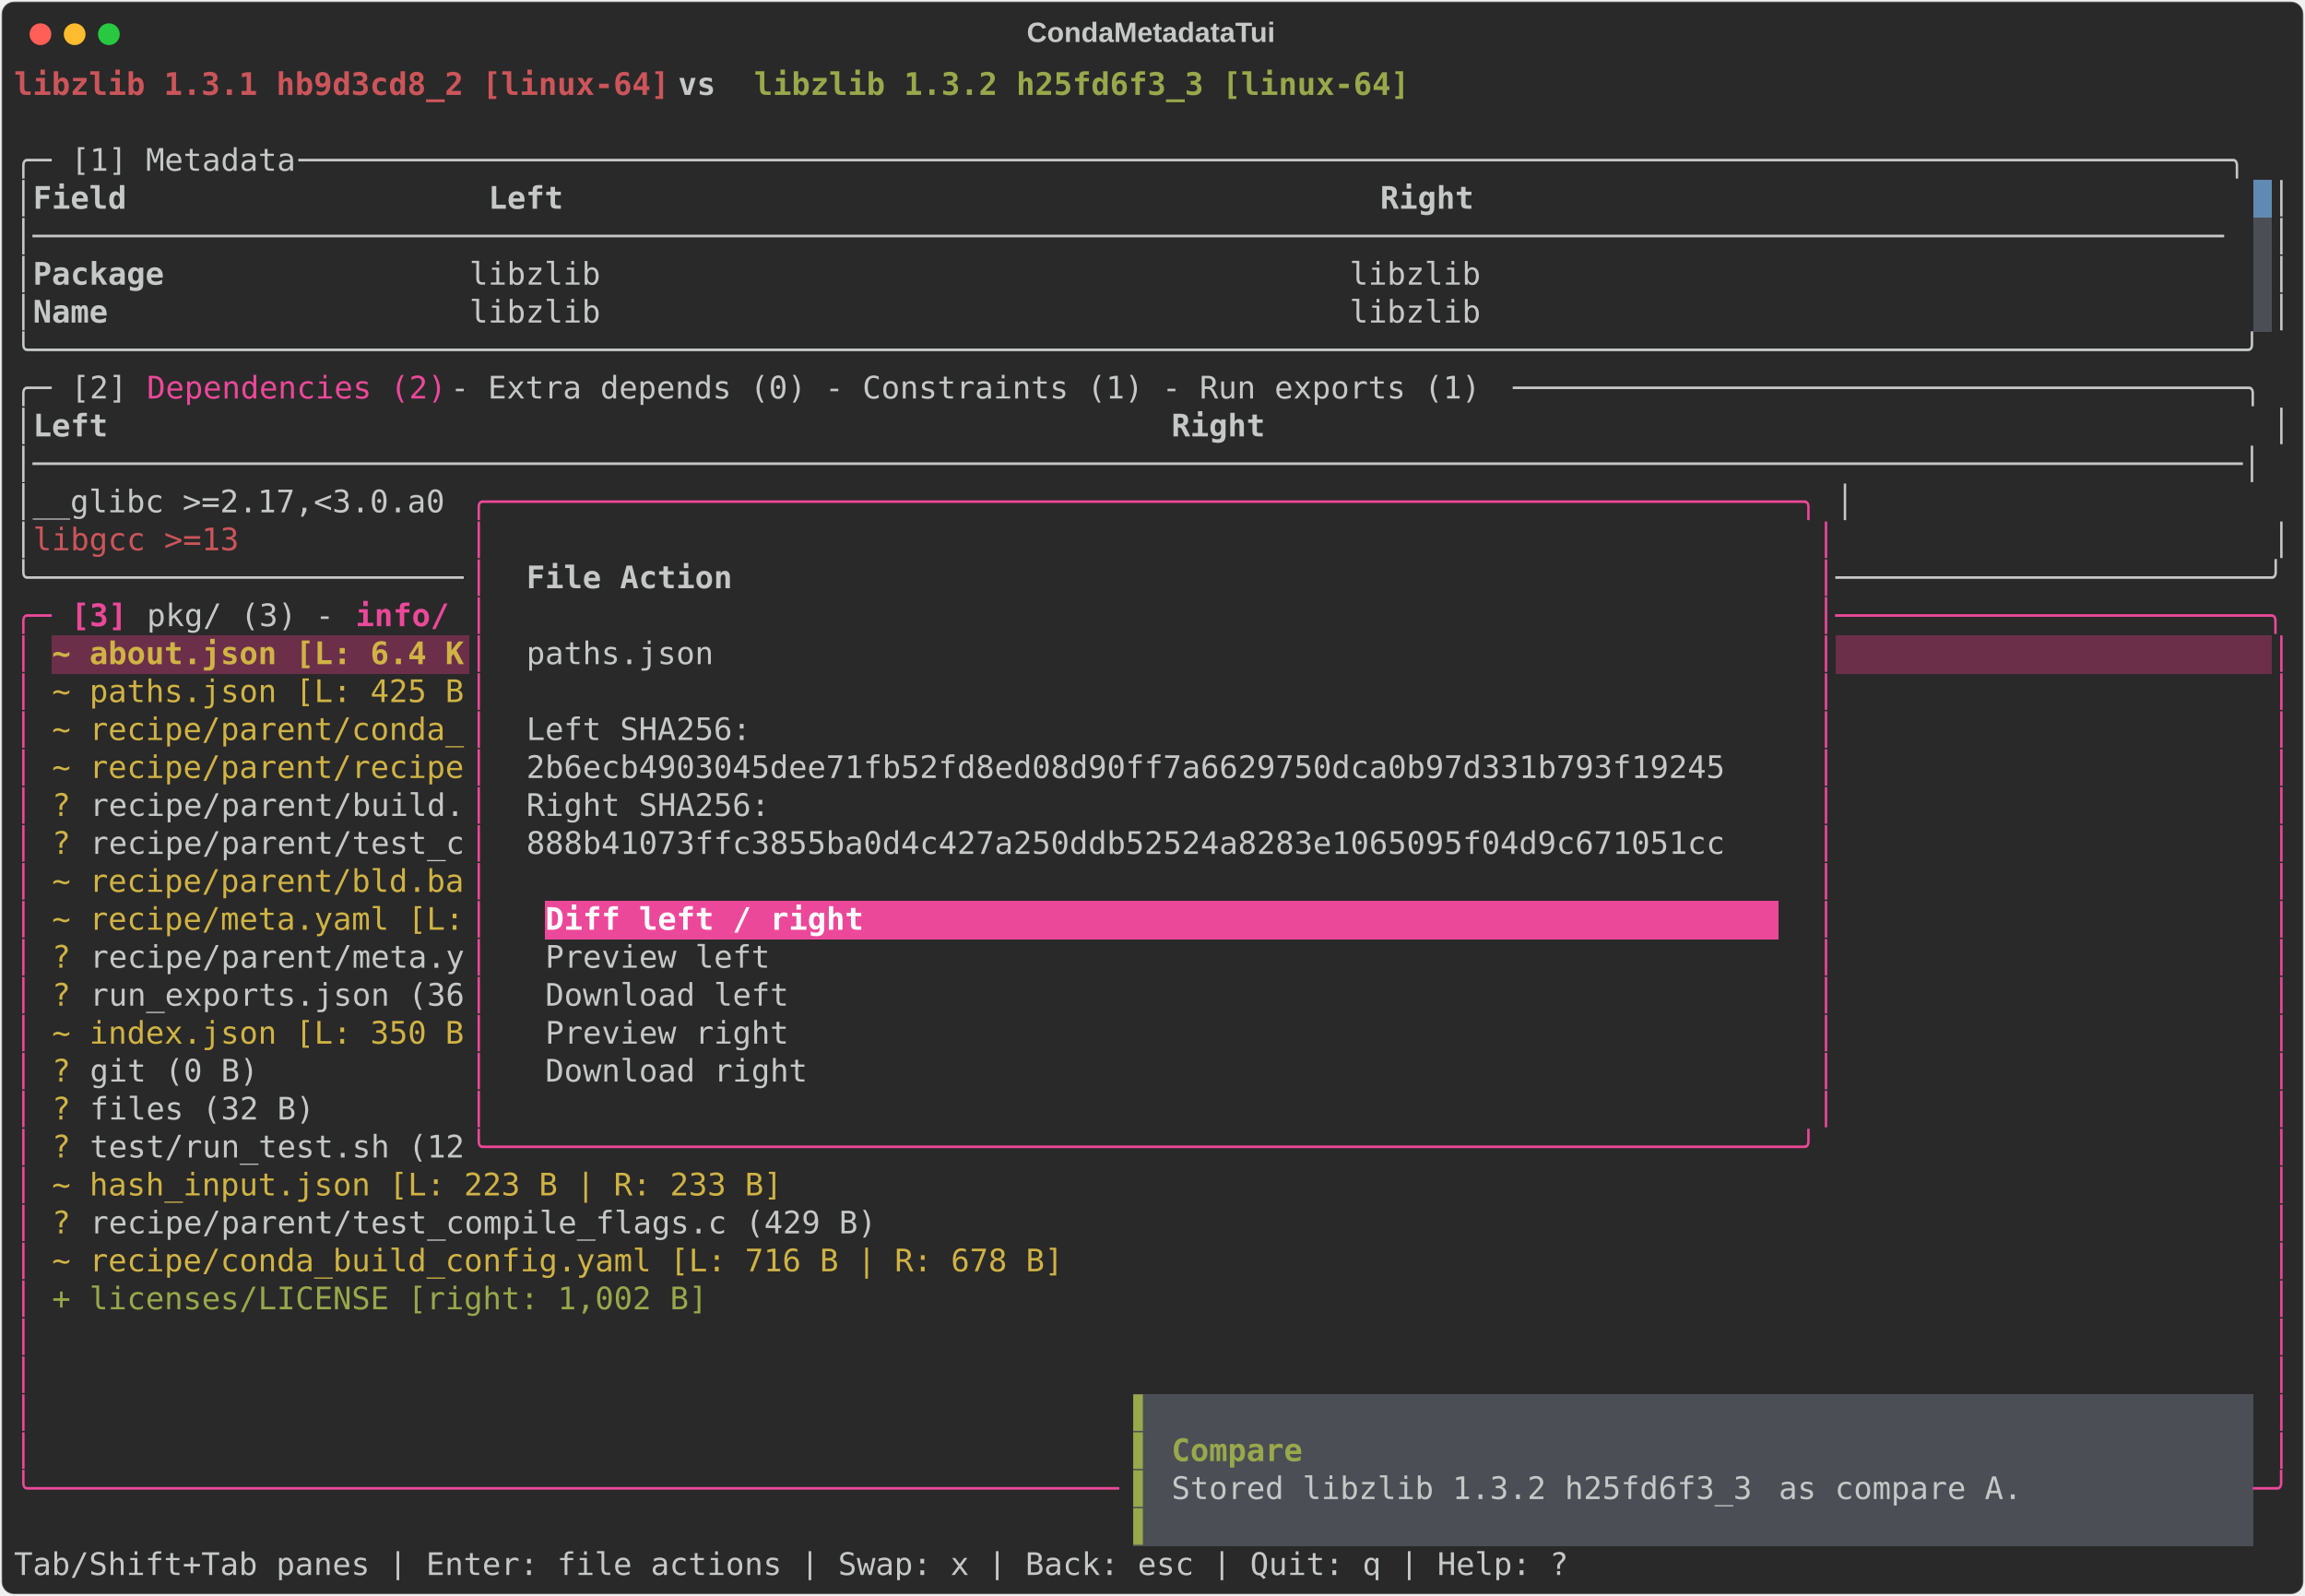
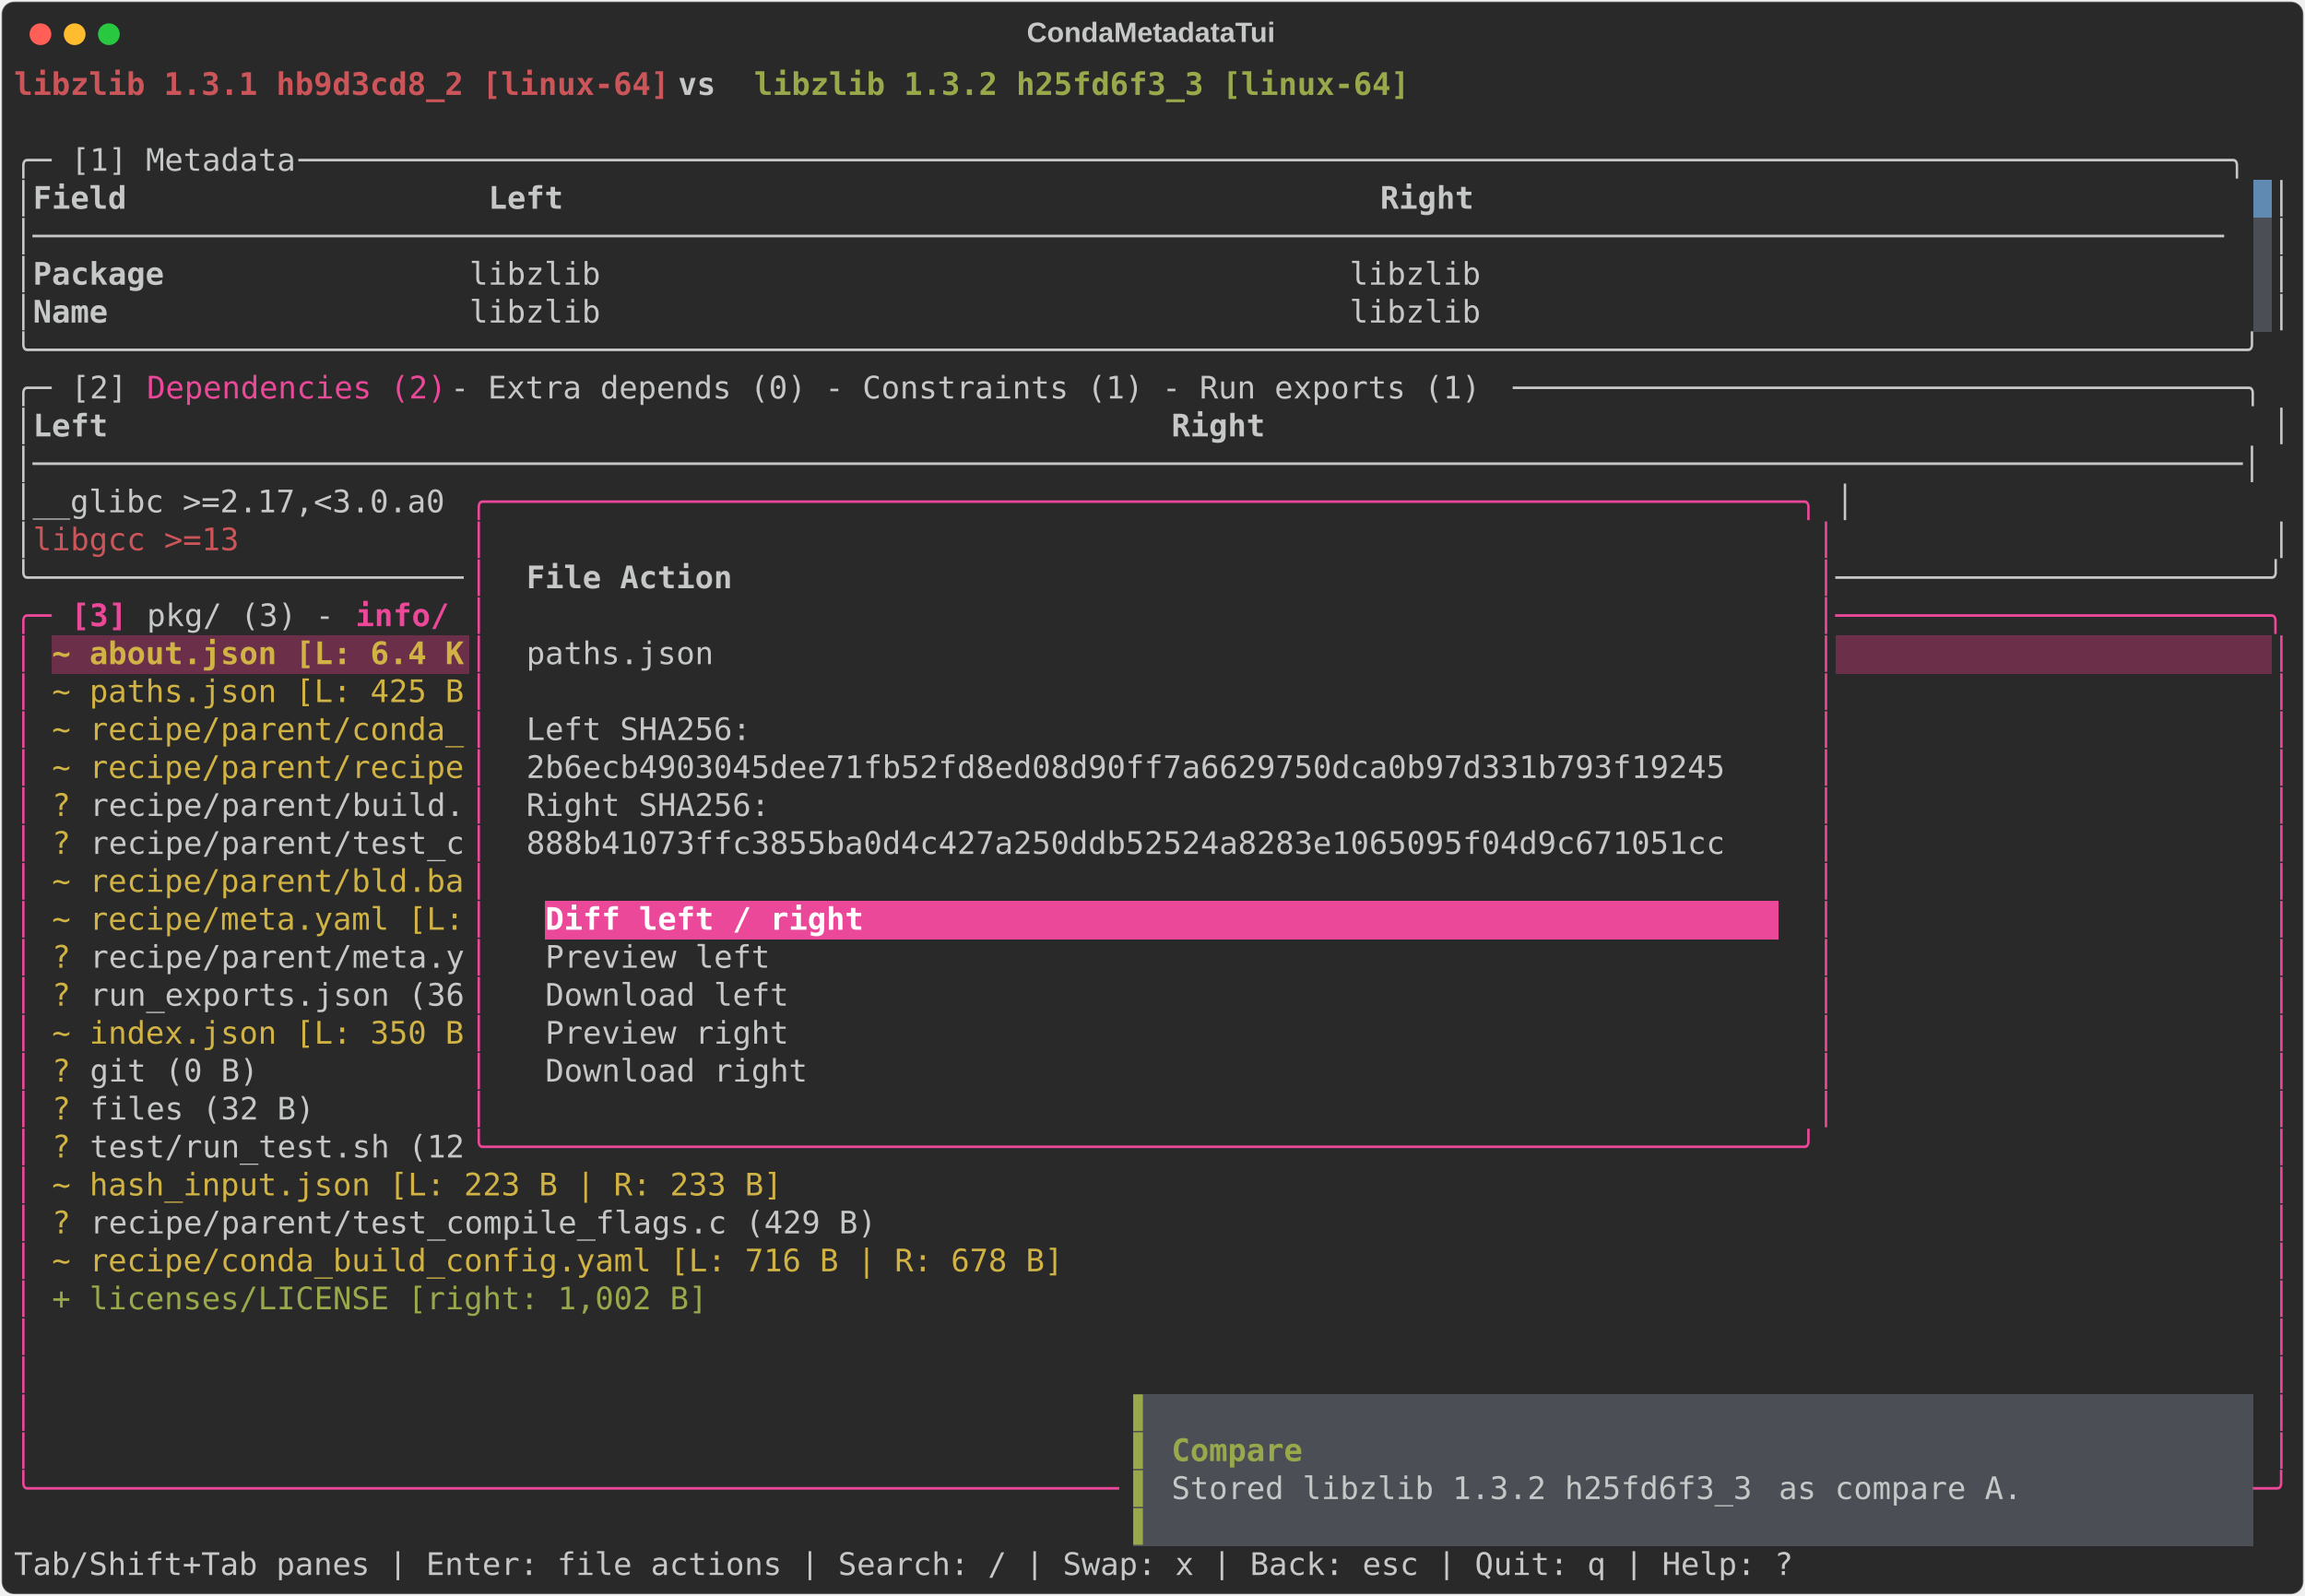
<svg xmlns="http://www.w3.org/2000/svg" class="rich-terminal" viewBox="0 0 1482 1026.0">
  <style>

    @font-face {
        font-family: "Fira Code";
        src: local("FiraCode-Regular"),
                url("https://cdnjs.cloudflare.com/ajax/libs/firacode/6.2.0/woff2/FiraCode-Regular.woff2") format("woff2"),
                url("https://cdnjs.cloudflare.com/ajax/libs/firacode/6.2.0/woff/FiraCode-Regular.woff") format("woff");
        font-style: normal;
        font-weight: 400;
    }
    @font-face {
        font-family: "Fira Code";
        src: local("FiraCode-Bold"),
                url("https://cdnjs.cloudflare.com/ajax/libs/firacode/6.2.0/woff2/FiraCode-Bold.woff2") format("woff2"),
                url("https://cdnjs.cloudflare.com/ajax/libs/firacode/6.2.0/woff/FiraCode-Bold.woff") format("woff");
        font-style: bold;
        font-weight: 700;
    }

    .terminal-matrix {
        font-family: Fira Code, monospace;
        font-size: 20px;
        line-height: 24.4px;
        font-variant-east-asian: full-width;
    }

    .terminal-title {
        font-size: 18px;
        font-weight: bold;
        font-family: arial;
    }

    .terminal-r1 { fill: #cc555a;font-weight: bold }
.terminal-r2 { fill: #c5c8c6;font-weight: bold }
.terminal-r3 { fill: #98a84b;font-weight: bold }
.terminal-r4 { fill: #c5c8c6 }
.terminal-r5 { fill: #292929 }
.terminal-r6 { fill: #ec4899 }
.terminal-r7 { fill: #cc555a }
.terminal-r8 { fill: #98a84b }
.terminal-r9 { fill: #ec4899;font-weight: bold }
.terminal-r10 { fill: #d0b344;font-weight: bold }
.terminal-r11 { fill: #ffffff;font-weight: bold }
.terminal-r12 { fill: #d0b344 }
    </style>
  <defs>
    <clipPath id="terminal-clip-terminal">
      <rect x="0" y="0" width="1463.0" height="975.0" />
    </clipPath>
    <clipPath id="terminal-line-0">
      <rect x="0" y="1.5" width="1464" height="24.65" />
    </clipPath>
    <clipPath id="terminal-line-1">
      <rect x="0" y="25.9" width="1464" height="24.65" />
    </clipPath>
    <clipPath id="terminal-line-2">
      <rect x="0" y="50.3" width="1464" height="24.65" />
    </clipPath>
    <clipPath id="terminal-line-3">
      <rect x="0" y="74.7" width="1464" height="24.65" />
    </clipPath>
    <clipPath id="terminal-line-4">
      <rect x="0" y="99.1" width="1464" height="24.65" />
    </clipPath>
    <clipPath id="terminal-line-5">
      <rect x="0" y="123.5" width="1464" height="24.65" />
    </clipPath>
    <clipPath id="terminal-line-6">
      <rect x="0" y="147.9" width="1464" height="24.65" />
    </clipPath>
    <clipPath id="terminal-line-7">
      <rect x="0" y="172.3" width="1464" height="24.65" />
    </clipPath>
    <clipPath id="terminal-line-8">
      <rect x="0" y="196.7" width="1464" height="24.65" />
    </clipPath>
    <clipPath id="terminal-line-9">
      <rect x="0" y="221.1" width="1464" height="24.65" />
    </clipPath>
    <clipPath id="terminal-line-10">
      <rect x="0" y="245.5" width="1464" height="24.65" />
    </clipPath>
    <clipPath id="terminal-line-11">
      <rect x="0" y="269.9" width="1464" height="24.65" />
    </clipPath>
    <clipPath id="terminal-line-12">
      <rect x="0" y="294.3" width="1464" height="24.65" />
    </clipPath>
    <clipPath id="terminal-line-13">
      <rect x="0" y="318.7" width="1464" height="24.65" />
    </clipPath>
    <clipPath id="terminal-line-14">
      <rect x="0" y="343.1" width="1464" height="24.65" />
    </clipPath>
    <clipPath id="terminal-line-15">
      <rect x="0" y="367.5" width="1464" height="24.65" />
    </clipPath>
    <clipPath id="terminal-line-16">
      <rect x="0" y="391.9" width="1464" height="24.65" />
    </clipPath>
    <clipPath id="terminal-line-17">
      <rect x="0" y="416.3" width="1464" height="24.65" />
    </clipPath>
    <clipPath id="terminal-line-18">
      <rect x="0" y="440.7" width="1464" height="24.65" />
    </clipPath>
    <clipPath id="terminal-line-19">
      <rect x="0" y="465.1" width="1464" height="24.65" />
    </clipPath>
    <clipPath id="terminal-line-20">
      <rect x="0" y="489.5" width="1464" height="24.65" />
    </clipPath>
    <clipPath id="terminal-line-21">
      <rect x="0" y="513.9" width="1464" height="24.65" />
    </clipPath>
    <clipPath id="terminal-line-22">
      <rect x="0" y="538.3" width="1464" height="24.65" />
    </clipPath>
    <clipPath id="terminal-line-23">
      <rect x="0" y="562.7" width="1464" height="24.65" />
    </clipPath>
    <clipPath id="terminal-line-24">
      <rect x="0" y="587.1" width="1464" height="24.65" />
    </clipPath>
    <clipPath id="terminal-line-25">
      <rect x="0" y="611.5" width="1464" height="24.65" />
    </clipPath>
    <clipPath id="terminal-line-26">
      <rect x="0" y="635.9" width="1464" height="24.65" />
    </clipPath>
    <clipPath id="terminal-line-27">
      <rect x="0" y="660.3" width="1464" height="24.65" />
    </clipPath>
    <clipPath id="terminal-line-28">
      <rect x="0" y="684.7" width="1464" height="24.65" />
    </clipPath>
    <clipPath id="terminal-line-29">
      <rect x="0" y="709.1" width="1464" height="24.65" />
    </clipPath>
    <clipPath id="terminal-line-30">
      <rect x="0" y="733.5" width="1464" height="24.65" />
    </clipPath>
    <clipPath id="terminal-line-31">
      <rect x="0" y="757.9" width="1464" height="24.65" />
    </clipPath>
    <clipPath id="terminal-line-32">
      <rect x="0" y="782.3" width="1464" height="24.65" />
    </clipPath>
    <clipPath id="terminal-line-33">
      <rect x="0" y="806.7" width="1464" height="24.65" />
    </clipPath>
    <clipPath id="terminal-line-34">
      <rect x="0" y="831.1" width="1464" height="24.65" />
    </clipPath>
    <clipPath id="terminal-line-35">
      <rect x="0" y="855.5" width="1464" height="24.65" />
    </clipPath>
    <clipPath id="terminal-line-36">
      <rect x="0" y="879.9" width="1464" height="24.65" />
    </clipPath>
    <clipPath id="terminal-line-37">
      <rect x="0" y="904.3" width="1464" height="24.65" />
    </clipPath>
    <clipPath id="terminal-line-38">
      <rect x="0" y="928.7" width="1464" height="24.65" />
    </clipPath>
  </defs>
  <rect fill="#292929" stroke="rgba(255,255,255,0.35)" stroke-width="1" x="1" y="1" width="1480" height="1024" rx="8" />
  <text class="terminal-title" fill="#c5c8c6" text-anchor="middle" x="740" y="27">CondaMetadataTui</text>
  <g transform="translate(26,22)">
    <circle cx="0" cy="0" r="7" fill="#ff5f57" />
    <circle cx="22" cy="0" r="7" fill="#febc2e" />
    <circle cx="44" cy="0" r="7" fill="#28c840" />
  </g>
  <g transform="translate(9, 41)" clip-path="url(#terminal-clip-terminal)">
    <rect fill="#608ab1" x="1439.6" y="74.7" width="12.2" height="24.65" shape-rendering="crispEdges" />
    <rect fill="#4b4e55" x="1439.6" y="99.1" width="12.2" height="24.65" shape-rendering="crispEdges" />
    <rect fill="#4b4e55" x="1439.6" y="123.5" width="12.2" height="24.65" shape-rendering="crispEdges" />
    <rect fill="#4b4e55" x="1439.6" y="147.9" width="12.2" height="24.65" shape-rendering="crispEdges" />
    <rect fill="#6b2f4a" x="24.4" y="367.5" width="268.4" height="24.65" shape-rendering="crispEdges" />
    <rect fill="#6b2f4a" x="1171.2" y="367.5" width="280.6" height="24.65" shape-rendering="crispEdges" />
    <rect fill="#ec4899" x="341.6" y="538.3" width="207.4" height="24.65" shape-rendering="crispEdges" />
    <rect fill="#ec4899" x="549" y="538.3" width="585.6" height="24.65" shape-rendering="crispEdges" />
    <rect fill="#4b4e55" x="719.8" y="855.5" width="12.2" height="24.65" shape-rendering="crispEdges" />
    <rect fill="#4b4e55" x="732" y="855.5" width="707.6" height="24.65" shape-rendering="crispEdges" />
    <rect fill="#4b4e55" x="719.8" y="879.9" width="12.2" height="24.65" shape-rendering="crispEdges" />
    <rect fill="#4b4e55" x="732" y="879.9" width="12.2" height="24.65" shape-rendering="crispEdges" />
    <rect fill="#4b4e55" x="744.2" y="879.9" width="85.4" height="24.65" shape-rendering="crispEdges" />
    <rect fill="#4b4e55" x="829.6" y="879.9" width="610" height="24.65" shape-rendering="crispEdges" />
    <rect fill="#4b4e55" x="719.8" y="904.3" width="12.2" height="24.65" shape-rendering="crispEdges" />
    <rect fill="#4b4e55" x="732" y="904.3" width="12.2" height="24.65" shape-rendering="crispEdges" />
    <rect fill="#4b4e55" x="744.2" y="904.3" width="390.4" height="24.65" shape-rendering="crispEdges" />
    <rect fill="#4b4e55" x="1134.6" y="904.3" width="170.8" height="24.65" shape-rendering="crispEdges" />
    <rect fill="#4b4e55" x="1305.4" y="904.3" width="134.2" height="24.65" shape-rendering="crispEdges" />
    <rect fill="#4b4e55" x="719.8" y="928.7" width="12.2" height="24.65" shape-rendering="crispEdges" />
    <rect fill="#4b4e55" x="732" y="928.7" width="707.6" height="24.65" shape-rendering="crispEdges" />
    <g class="terminal-matrix">
      <text class="terminal-r1" x="0" y="20" textLength="427" clip-path="url(#terminal-line-0)">libzlib 1.3.1 hb9d3cd8_2 [linux-64]</text>
      <text class="terminal-r2" x="427" y="20" textLength="48.8" clip-path="url(#terminal-line-0)"> vs </text>
      <text class="terminal-r3" x="475.8" y="20" textLength="427" clip-path="url(#terminal-line-0)">libzlib 1.3.2 h25fd6f3_3 [linux-64]</text>
      <text class="terminal-r4" x="1464" y="20" textLength="12.2" clip-path="url(#terminal-line-0)">
</text>
      <text class="terminal-r4" x="1464" y="44.4" textLength="12.2" clip-path="url(#terminal-line-1)">
</text>
      <text class="terminal-r4" x="0" y="68.8" textLength="36.6" clip-path="url(#terminal-line-2)">╭─ </text>
      <text class="terminal-r4" x="36.6" y="68.8" textLength="146.4" clip-path="url(#terminal-line-2)">[1] Metadata</text>
      <text class="terminal-r4" x="183" y="68.8" textLength="1281" clip-path="url(#terminal-line-2)"> ───────────────────────────────────────────────────────────────────────────────────────────────────────╮</text>
      <text class="terminal-r4" x="1464" y="68.8" textLength="12.2" clip-path="url(#terminal-line-2)">
</text>
      <text class="terminal-r4" x="0" y="93.2" textLength="12.2" clip-path="url(#terminal-line-3)">│</text>
      <text class="terminal-r2" x="12.2" y="93.2" textLength="280.6" clip-path="url(#terminal-line-3)">Field                  </text>
      <text class="terminal-r2" x="305" y="93.2" textLength="561.2" clip-path="url(#terminal-line-3)">Left                                          </text>
      <text class="terminal-r2" x="878.4" y="93.2" textLength="561.2" clip-path="url(#terminal-line-3)">Right                                         </text>
      <text class="terminal-r4" x="1451.8" y="93.2" textLength="12.2" clip-path="url(#terminal-line-3)">│</text>
      <text class="terminal-r4" x="1464" y="93.2" textLength="12.2" clip-path="url(#terminal-line-3)">
</text>
      <text class="terminal-r4" x="0" y="117.6" textLength="1439.6" clip-path="url(#terminal-line-4)">│─────────────────────────────────────────────────────────────────────────────────────────────────────────────────────</text>
      <text class="terminal-r4" x="1451.8" y="117.6" textLength="12.2" clip-path="url(#terminal-line-4)">│</text>
      <text class="terminal-r4" x="1464" y="117.6" textLength="12.2" clip-path="url(#terminal-line-4)">
</text>
      <text class="terminal-r4" x="0" y="142" textLength="12.2" clip-path="url(#terminal-line-5)">│</text>
      <text class="terminal-r2" x="12.2" y="142" textLength="280.6" clip-path="url(#terminal-line-5)">Package                </text>
      <text class="terminal-r4" x="292.8" y="142" textLength="1146.8" clip-path="url(#terminal-line-5)"> libzlib                                        libzlib                                       </text>
      <text class="terminal-r4" x="1451.8" y="142" textLength="12.2" clip-path="url(#terminal-line-5)">│</text>
      <text class="terminal-r4" x="1464" y="142" textLength="12.2" clip-path="url(#terminal-line-5)">
</text>
      <text class="terminal-r4" x="0" y="166.4" textLength="12.2" clip-path="url(#terminal-line-6)">│</text>
      <text class="terminal-r2" x="12.2" y="166.4" textLength="280.6" clip-path="url(#terminal-line-6)">Name                   </text>
      <text class="terminal-r4" x="292.8" y="166.4" textLength="1146.8" clip-path="url(#terminal-line-6)"> libzlib                                        libzlib                                       </text>
      <text class="terminal-r4" x="1451.8" y="166.4" textLength="12.2" clip-path="url(#terminal-line-6)">│</text>
      <text class="terminal-r4" x="1464" y="166.4" textLength="12.2" clip-path="url(#terminal-line-6)">
</text>
      <text class="terminal-r4" x="0" y="190.8" textLength="1464" clip-path="url(#terminal-line-7)">╰──────────────────────────────────────────────────────────────────────────────────────────────────────────────────────╯</text>
      <text class="terminal-r4" x="1464" y="190.8" textLength="12.2" clip-path="url(#terminal-line-7)">
</text>
      <text class="terminal-r4" x="0" y="215.2" textLength="36.6" clip-path="url(#terminal-line-8)">╭─ </text>
      <text class="terminal-r4" x="36.6" y="215.2" textLength="48.8" clip-path="url(#terminal-line-8)">[2] </text>
      <text class="terminal-r6" x="85.4" y="215.2" textLength="195.2" clip-path="url(#terminal-line-8)">Dependencies (2)</text>
      <text class="terminal-r4" x="280.6" y="215.2" textLength="683.2" clip-path="url(#terminal-line-8)"> - Extra depends (0) - Constraints (1) - Run exports (1)</text>
      <text class="terminal-r4" x="963.8" y="215.2" textLength="500.2" clip-path="url(#terminal-line-8)"> ───────────────────────────────────────╮</text>
      <text class="terminal-r4" x="1464" y="215.2" textLength="12.2" clip-path="url(#terminal-line-8)">
</text>
      <text class="terminal-r4" x="0" y="239.6" textLength="12.2" clip-path="url(#terminal-line-9)">│</text>
      <text class="terminal-r2" x="12.2" y="239.6" textLength="719.8" clip-path="url(#terminal-line-9)">Left                                                       </text>
      <text class="terminal-r2" x="744.2" y="239.6" textLength="707.6" clip-path="url(#terminal-line-9)">Right                                                     </text>
      <text class="terminal-r4" x="1451.8" y="239.6" textLength="12.2" clip-path="url(#terminal-line-9)">│</text>
      <text class="terminal-r4" x="1464" y="239.6" textLength="12.2" clip-path="url(#terminal-line-9)">
</text>
      <text class="terminal-r4" x="0" y="264" textLength="1464" clip-path="url(#terminal-line-10)">│──────────────────────────────────────────────────────────────────────────────────────────────────────────────────────│</text>
      <text class="terminal-r4" x="1464" y="264" textLength="12.2" clip-path="url(#terminal-line-10)">
</text>
      <text class="terminal-r4" x="0" y="288.4" textLength="292.8" clip-path="url(#terminal-line-11)">│__glibc &gt;=2.17,&lt;3.0.a0 </text>
      <text class="terminal-r6" x="292.8" y="288.4" textLength="878.4" clip-path="url(#terminal-line-11)">╭──────────────────────────────────────────────────────────────────────╮</text>
      <text class="terminal-r4" x="1171.2" y="288.4" textLength="292.8" clip-path="url(#terminal-line-11)">                       │</text>
      <text class="terminal-r4" x="1464" y="288.4" textLength="12.2" clip-path="url(#terminal-line-11)">
</text>
      <text class="terminal-r4" x="0" y="312.8" textLength="12.2" clip-path="url(#terminal-line-12)">│</text>
      <text class="terminal-r7" x="12.2" y="312.8" textLength="280.6" clip-path="url(#terminal-line-12)">libgcc &gt;=13            </text>
      <text class="terminal-r6" x="292.8" y="312.8" textLength="12.2" clip-path="url(#terminal-line-12)">│</text>
      <text class="terminal-r6" x="1159" y="312.8" textLength="12.2" clip-path="url(#terminal-line-12)">│</text>
      <text class="terminal-r4" x="1451.8" y="312.8" textLength="12.2" clip-path="url(#terminal-line-12)">│</text>
      <text class="terminal-r4" x="1464" y="312.8" textLength="12.2" clip-path="url(#terminal-line-12)">
</text>
      <text class="terminal-r4" x="0" y="337.2" textLength="292.8" clip-path="url(#terminal-line-13)">╰───────────────────────</text>
      <text class="terminal-r6" x="292.8" y="337.2" textLength="12.2" clip-path="url(#terminal-line-13)">│</text>
      <text class="terminal-r2" x="329.4" y="337.2" textLength="134.2" clip-path="url(#terminal-line-13)">File Action</text>
      <text class="terminal-r6" x="1159" y="337.2" textLength="12.2" clip-path="url(#terminal-line-13)">│</text>
      <text class="terminal-r4" x="1171.2" y="337.2" textLength="292.8" clip-path="url(#terminal-line-13)">───────────────────────╯</text>
      <text class="terminal-r4" x="1464" y="337.2" textLength="12.2" clip-path="url(#terminal-line-13)">
</text>
      <text class="terminal-r6" x="0" y="361.6" textLength="36.6" clip-path="url(#terminal-line-14)">╭─ </text>
      <text class="terminal-r9" x="36.6" y="361.6" textLength="48.8" clip-path="url(#terminal-line-14)">[3] </text>
      <text class="terminal-r4" x="85.4" y="361.6" textLength="134.2" clip-path="url(#terminal-line-14)">pkg/ (3) - </text>
      <text class="terminal-r9" x="219.6" y="361.6" textLength="73.2" clip-path="url(#terminal-line-14)">info/ </text>
      <text class="terminal-r6" x="292.8" y="361.6" textLength="12.2" clip-path="url(#terminal-line-14)">│</text>
      <text class="terminal-r6" x="1159" y="361.6" textLength="305" clip-path="url(#terminal-line-14)">│───────────────────────╮</text>
      <text class="terminal-r4" x="1464" y="361.6" textLength="12.2" clip-path="url(#terminal-line-14)">
</text>
      <text class="terminal-r6" x="0" y="386" textLength="12.2" clip-path="url(#terminal-line-15)">│</text>
      <text class="terminal-r10" x="24.4" y="386" textLength="268.4" clip-path="url(#terminal-line-15)">~ about.json [L: 6.4 K</text>
      <text class="terminal-r6" x="292.8" y="386" textLength="12.2" clip-path="url(#terminal-line-15)">│</text>
      <text class="terminal-r4" x="329.4" y="386" textLength="122" clip-path="url(#terminal-line-15)">paths.json</text>
      <text class="terminal-r6" x="1159" y="386" textLength="12.2" clip-path="url(#terminal-line-15)">│</text>
      <text class="terminal-r6" x="1451.8" y="386" textLength="12.2" clip-path="url(#terminal-line-15)">│</text>
      <text class="terminal-r4" x="1464" y="386" textLength="12.2" clip-path="url(#terminal-line-15)">
</text>
      <text class="terminal-r6" x="0" y="410.4" textLength="12.2" clip-path="url(#terminal-line-16)">│</text>
      <text class="terminal-r12" x="24.4" y="410.4" textLength="268.4" clip-path="url(#terminal-line-16)">~ paths.json [L: 425 B</text>
      <text class="terminal-r6" x="292.8" y="410.4" textLength="12.2" clip-path="url(#terminal-line-16)">│</text>
      <text class="terminal-r6" x="1159" y="410.4" textLength="12.2" clip-path="url(#terminal-line-16)">│</text>
      <text class="terminal-r6" x="1451.8" y="410.4" textLength="12.2" clip-path="url(#terminal-line-16)">│</text>
      <text class="terminal-r4" x="1464" y="410.4" textLength="12.2" clip-path="url(#terminal-line-16)">
</text>
      <text class="terminal-r6" x="0" y="434.8" textLength="12.2" clip-path="url(#terminal-line-17)">│</text>
      <text class="terminal-r12" x="24.4" y="434.8" textLength="268.4" clip-path="url(#terminal-line-17)">~ recipe/parent/conda_</text>
      <text class="terminal-r6" x="292.8" y="434.8" textLength="12.2" clip-path="url(#terminal-line-17)">│</text>
      <text class="terminal-r4" x="329.4" y="434.8" textLength="146.4" clip-path="url(#terminal-line-17)">Left SHA256:</text>
      <text class="terminal-r6" x="1159" y="434.8" textLength="12.2" clip-path="url(#terminal-line-17)">│</text>
      <text class="terminal-r6" x="1451.8" y="434.8" textLength="12.2" clip-path="url(#terminal-line-17)">│</text>
      <text class="terminal-r4" x="1464" y="434.8" textLength="12.2" clip-path="url(#terminal-line-17)">
</text>
      <text class="terminal-r6" x="0" y="459.2" textLength="12.2" clip-path="url(#terminal-line-18)">│</text>
      <text class="terminal-r12" x="24.4" y="459.2" textLength="268.4" clip-path="url(#terminal-line-18)">~ recipe/parent/recipe</text>
      <text class="terminal-r6" x="292.8" y="459.2" textLength="12.2" clip-path="url(#terminal-line-18)">│</text>
      <text class="terminal-r4" x="329.4" y="459.2" textLength="780.8" clip-path="url(#terminal-line-18)">2b6ecb4903045dee71fb52fd8ed08d90ff7a6629750dca0b97d331b793f19245</text>
      <text class="terminal-r6" x="1159" y="459.2" textLength="12.2" clip-path="url(#terminal-line-18)">│</text>
      <text class="terminal-r6" x="1451.8" y="459.2" textLength="12.2" clip-path="url(#terminal-line-18)">│</text>
      <text class="terminal-r4" x="1464" y="459.2" textLength="12.2" clip-path="url(#terminal-line-18)">
</text>
      <text class="terminal-r6" x="0" y="483.6" textLength="12.2" clip-path="url(#terminal-line-19)">│</text>
      <text class="terminal-r12" x="24.4" y="483.6" textLength="24.4" clip-path="url(#terminal-line-19)">? </text>
      <text class="terminal-r4" x="48.8" y="483.6" textLength="244" clip-path="url(#terminal-line-19)">recipe/parent/build.</text>
      <text class="terminal-r6" x="292.8" y="483.6" textLength="12.2" clip-path="url(#terminal-line-19)">│</text>
      <text class="terminal-r4" x="329.4" y="483.6" textLength="158.6" clip-path="url(#terminal-line-19)">Right SHA256:</text>
      <text class="terminal-r6" x="1159" y="483.6" textLength="12.2" clip-path="url(#terminal-line-19)">│</text>
      <text class="terminal-r6" x="1451.8" y="483.6" textLength="12.2" clip-path="url(#terminal-line-19)">│</text>
      <text class="terminal-r4" x="1464" y="483.6" textLength="12.2" clip-path="url(#terminal-line-19)">
</text>
      <text class="terminal-r6" x="0" y="508" textLength="12.2" clip-path="url(#terminal-line-20)">│</text>
      <text class="terminal-r12" x="24.4" y="508" textLength="24.4" clip-path="url(#terminal-line-20)">? </text>
      <text class="terminal-r4" x="48.8" y="508" textLength="244" clip-path="url(#terminal-line-20)">recipe/parent/test_c</text>
      <text class="terminal-r6" x="292.8" y="508" textLength="12.2" clip-path="url(#terminal-line-20)">│</text>
      <text class="terminal-r4" x="329.4" y="508" textLength="780.8" clip-path="url(#terminal-line-20)">888b41073ffc3855ba0d4c427a250ddb52524a8283e1065095f04d9c671051cc</text>
      <text class="terminal-r6" x="1159" y="508" textLength="12.2" clip-path="url(#terminal-line-20)">│</text>
      <text class="terminal-r6" x="1451.8" y="508" textLength="12.2" clip-path="url(#terminal-line-20)">│</text>
      <text class="terminal-r4" x="1464" y="508" textLength="12.2" clip-path="url(#terminal-line-20)">
</text>
      <text class="terminal-r6" x="0" y="532.4" textLength="12.2" clip-path="url(#terminal-line-21)">│</text>
      <text class="terminal-r12" x="24.4" y="532.4" textLength="268.4" clip-path="url(#terminal-line-21)">~ recipe/parent/bld.ba</text>
      <text class="terminal-r6" x="292.8" y="532.4" textLength="12.2" clip-path="url(#terminal-line-21)">│</text>
      <text class="terminal-r6" x="1159" y="532.4" textLength="12.2" clip-path="url(#terminal-line-21)">│</text>
      <text class="terminal-r6" x="1451.8" y="532.4" textLength="12.2" clip-path="url(#terminal-line-21)">│</text>
      <text class="terminal-r4" x="1464" y="532.4" textLength="12.2" clip-path="url(#terminal-line-21)">
</text>
      <text class="terminal-r6" x="0" y="556.8" textLength="12.2" clip-path="url(#terminal-line-22)">│</text>
      <text class="terminal-r12" x="24.4" y="556.8" textLength="268.4" clip-path="url(#terminal-line-22)">~ recipe/meta.yaml [L:</text>
      <text class="terminal-r6" x="292.8" y="556.8" textLength="12.2" clip-path="url(#terminal-line-22)">│</text>
      <text class="terminal-r11" x="341.6" y="556.8" textLength="207.4" clip-path="url(#terminal-line-22)">Diff left / right</text>
      <text class="terminal-r6" x="1159" y="556.8" textLength="12.2" clip-path="url(#terminal-line-22)">│</text>
      <text class="terminal-r6" x="1451.8" y="556.8" textLength="12.2" clip-path="url(#terminal-line-22)">│</text>
      <text class="terminal-r4" x="1464" y="556.8" textLength="12.2" clip-path="url(#terminal-line-22)">
</text>
      <text class="terminal-r6" x="0" y="581.2" textLength="12.2" clip-path="url(#terminal-line-23)">│</text>
      <text class="terminal-r12" x="24.4" y="581.2" textLength="24.4" clip-path="url(#terminal-line-23)">? </text>
      <text class="terminal-r4" x="48.8" y="581.2" textLength="244" clip-path="url(#terminal-line-23)">recipe/parent/meta.y</text>
      <text class="terminal-r6" x="292.8" y="581.2" textLength="12.2" clip-path="url(#terminal-line-23)">│</text>
      <text class="terminal-r4" x="341.6" y="581.2" textLength="146.4" clip-path="url(#terminal-line-23)">Preview left</text>
      <text class="terminal-r6" x="1159" y="581.2" textLength="12.2" clip-path="url(#terminal-line-23)">│</text>
      <text class="terminal-r6" x="1451.8" y="581.2" textLength="12.2" clip-path="url(#terminal-line-23)">│</text>
      <text class="terminal-r4" x="1464" y="581.2" textLength="12.2" clip-path="url(#terminal-line-23)">
</text>
      <text class="terminal-r6" x="0" y="605.6" textLength="12.2" clip-path="url(#terminal-line-24)">│</text>
      <text class="terminal-r12" x="24.4" y="605.6" textLength="24.4" clip-path="url(#terminal-line-24)">? </text>
      <text class="terminal-r4" x="48.8" y="605.6" textLength="244" clip-path="url(#terminal-line-24)">run_exports.json (36</text>
      <text class="terminal-r6" x="292.8" y="605.6" textLength="12.2" clip-path="url(#terminal-line-24)">│</text>
      <text class="terminal-r4" x="341.6" y="605.6" textLength="158.6" clip-path="url(#terminal-line-24)">Download left</text>
      <text class="terminal-r6" x="1159" y="605.6" textLength="12.2" clip-path="url(#terminal-line-24)">│</text>
      <text class="terminal-r6" x="1451.8" y="605.6" textLength="12.2" clip-path="url(#terminal-line-24)">│</text>
      <text class="terminal-r4" x="1464" y="605.6" textLength="12.2" clip-path="url(#terminal-line-24)">
</text>
      <text class="terminal-r6" x="0" y="630" textLength="12.2" clip-path="url(#terminal-line-25)">│</text>
      <text class="terminal-r12" x="24.4" y="630" textLength="268.4" clip-path="url(#terminal-line-25)">~ index.json [L: 350 B</text>
      <text class="terminal-r6" x="292.8" y="630" textLength="12.2" clip-path="url(#terminal-line-25)">│</text>
      <text class="terminal-r4" x="341.6" y="630" textLength="158.6" clip-path="url(#terminal-line-25)">Preview right</text>
      <text class="terminal-r6" x="1159" y="630" textLength="12.2" clip-path="url(#terminal-line-25)">│</text>
      <text class="terminal-r6" x="1451.8" y="630" textLength="12.2" clip-path="url(#terminal-line-25)">│</text>
      <text class="terminal-r4" x="1464" y="630" textLength="12.2" clip-path="url(#terminal-line-25)">
</text>
      <text class="terminal-r6" x="0" y="654.4" textLength="12.2" clip-path="url(#terminal-line-26)">│</text>
      <text class="terminal-r12" x="24.4" y="654.4" textLength="24.4" clip-path="url(#terminal-line-26)">? </text>
      <text class="terminal-r4" x="48.8" y="654.4" textLength="244" clip-path="url(#terminal-line-26)">git (0 B)           </text>
      <text class="terminal-r6" x="292.8" y="654.4" textLength="12.2" clip-path="url(#terminal-line-26)">│</text>
      <text class="terminal-r4" x="341.6" y="654.4" textLength="170.8" clip-path="url(#terminal-line-26)">Download right</text>
      <text class="terminal-r6" x="1159" y="654.4" textLength="12.2" clip-path="url(#terminal-line-26)">│</text>
      <text class="terminal-r6" x="1451.8" y="654.4" textLength="12.2" clip-path="url(#terminal-line-26)">│</text>
      <text class="terminal-r4" x="1464" y="654.4" textLength="12.2" clip-path="url(#terminal-line-26)">
</text>
      <text class="terminal-r6" x="0" y="678.8" textLength="12.2" clip-path="url(#terminal-line-27)">│</text>
      <text class="terminal-r12" x="24.4" y="678.8" textLength="24.4" clip-path="url(#terminal-line-27)">? </text>
      <text class="terminal-r4" x="48.8" y="678.8" textLength="244" clip-path="url(#terminal-line-27)">files (32 B)        </text>
      <text class="terminal-r6" x="292.8" y="678.8" textLength="12.2" clip-path="url(#terminal-line-27)">│</text>
      <text class="terminal-r6" x="1159" y="678.8" textLength="12.2" clip-path="url(#terminal-line-27)">│</text>
      <text class="terminal-r6" x="1451.8" y="678.8" textLength="12.2" clip-path="url(#terminal-line-27)">│</text>
      <text class="terminal-r4" x="1464" y="678.8" textLength="12.2" clip-path="url(#terminal-line-27)">
</text>
      <text class="terminal-r6" x="0" y="703.2" textLength="12.2" clip-path="url(#terminal-line-28)">│</text>
      <text class="terminal-r12" x="24.4" y="703.2" textLength="24.4" clip-path="url(#terminal-line-28)">? </text>
      <text class="terminal-r4" x="48.8" y="703.2" textLength="244" clip-path="url(#terminal-line-28)">test/run_test.sh (12</text>
      <text class="terminal-r6" x="292.8" y="703.2" textLength="878.4" clip-path="url(#terminal-line-28)">╰──────────────────────────────────────────────────────────────────────╯</text>
      <text class="terminal-r6" x="1451.8" y="703.2" textLength="12.2" clip-path="url(#terminal-line-28)">│</text>
      <text class="terminal-r4" x="1464" y="703.2" textLength="12.2" clip-path="url(#terminal-line-28)">
</text>
      <text class="terminal-r6" x="0" y="727.6" textLength="12.2" clip-path="url(#terminal-line-29)">│</text>
      <text class="terminal-r12" x="24.4" y="727.6" textLength="475.8" clip-path="url(#terminal-line-29)">~ hash_input.json [L: 223 B | R: 233 B]</text>
      <text class="terminal-r6" x="1451.8" y="727.6" textLength="12.2" clip-path="url(#terminal-line-29)">│</text>
      <text class="terminal-r4" x="1464" y="727.6" textLength="12.2" clip-path="url(#terminal-line-29)">
</text>
      <text class="terminal-r6" x="0" y="752" textLength="12.2" clip-path="url(#terminal-line-30)">│</text>
      <text class="terminal-r12" x="24.4" y="752" textLength="24.4" clip-path="url(#terminal-line-30)">? </text>
      <text class="terminal-r4" x="48.8" y="752" textLength="1403" clip-path="url(#terminal-line-30)">recipe/parent/test_compile_flags.c (429 B)                                                                         </text>
      <text class="terminal-r6" x="1451.8" y="752" textLength="12.2" clip-path="url(#terminal-line-30)">│</text>
      <text class="terminal-r4" x="1464" y="752" textLength="12.2" clip-path="url(#terminal-line-30)">
</text>
      <text class="terminal-r6" x="0" y="776.4" textLength="12.2" clip-path="url(#terminal-line-31)">│</text>
      <text class="terminal-r12" x="24.4" y="776.4" textLength="658.8" clip-path="url(#terminal-line-31)">~ recipe/conda_build_config.yaml [L: 716 B | R: 678 B]</text>
      <text class="terminal-r6" x="1451.8" y="776.4" textLength="12.2" clip-path="url(#terminal-line-31)">│</text>
      <text class="terminal-r4" x="1464" y="776.4" textLength="12.2" clip-path="url(#terminal-line-31)">
</text>
      <text class="terminal-r6" x="0" y="800.8" textLength="12.2" clip-path="url(#terminal-line-32)">│</text>
      <text class="terminal-r8" x="24.4" y="800.8" textLength="427" clip-path="url(#terminal-line-32)">+ licenses/LICENSE [right: 1,002 B]</text>
      <text class="terminal-r6" x="1451.8" y="800.8" textLength="12.2" clip-path="url(#terminal-line-32)">│</text>
      <text class="terminal-r4" x="1464" y="800.8" textLength="12.2" clip-path="url(#terminal-line-32)">
</text>
      <text class="terminal-r6" x="0" y="825.2" textLength="12.2" clip-path="url(#terminal-line-33)">│</text>
      <text class="terminal-r6" x="1451.8" y="825.2" textLength="12.2" clip-path="url(#terminal-line-33)">│</text>
      <text class="terminal-r4" x="1464" y="825.2" textLength="12.2" clip-path="url(#terminal-line-33)">
</text>
      <text class="terminal-r6" x="0" y="849.6" textLength="12.2" clip-path="url(#terminal-line-34)">│</text>
      <text class="terminal-r6" x="1451.8" y="849.6" textLength="12.2" clip-path="url(#terminal-line-34)">│</text>
      <text class="terminal-r4" x="1464" y="849.6" textLength="12.2" clip-path="url(#terminal-line-34)">
</text>
      <text class="terminal-r6" x="0" y="874" textLength="12.2" clip-path="url(#terminal-line-35)">│</text>
      <text class="terminal-r8" x="719.8" y="874" textLength="12.2" clip-path="url(#terminal-line-35)">▌</text>
      <text class="terminal-r6" x="1451.8" y="874" textLength="12.2" clip-path="url(#terminal-line-35)">│</text>
      <text class="terminal-r4" x="1464" y="874" textLength="12.2" clip-path="url(#terminal-line-35)">
</text>
      <text class="terminal-r6" x="0" y="898.4" textLength="12.2" clip-path="url(#terminal-line-36)">│</text>
      <text class="terminal-r8" x="719.8" y="898.4" textLength="12.2" clip-path="url(#terminal-line-36)">▌</text>
      <text class="terminal-r3" x="744.2" y="898.4" textLength="85.4" clip-path="url(#terminal-line-36)">Compare</text>
      <text class="terminal-r6" x="1451.8" y="898.4" textLength="12.2" clip-path="url(#terminal-line-36)">│</text>
      <text class="terminal-r4" x="1464" y="898.4" textLength="12.2" clip-path="url(#terminal-line-36)">
</text>
      <text class="terminal-r6" x="0" y="922.8" textLength="719.8" clip-path="url(#terminal-line-37)">╰──────────────────────────────────────────────────────────</text>
      <text class="terminal-r8" x="719.8" y="922.8" textLength="12.2" clip-path="url(#terminal-line-37)">▌</text>
      <text class="terminal-r4" x="744.2" y="922.8" textLength="390.4" clip-path="url(#terminal-line-37)">Stored libzlib 1.3.2 h25fd6f3_3 </text>
      <text class="terminal-r4" x="1134.6" y="922.8" textLength="170.8" clip-path="url(#terminal-line-37)"> as compare A.</text>
      <text class="terminal-r6" x="1439.6" y="922.8" textLength="24.4" clip-path="url(#terminal-line-37)">─╯</text>
      <text class="terminal-r4" x="1464" y="922.8" textLength="12.2" clip-path="url(#terminal-line-37)">
</text>
      <text class="terminal-r8" x="719.8" y="947.2" textLength="12.2" clip-path="url(#terminal-line-38)">▌</text>
      <text class="terminal-r4" x="1464" y="947.2" textLength="12.2" clip-path="url(#terminal-line-38)">
</text>
-       <text class="terminal-r4" x="0" y="971.6" textLength="1464" clip-path="url(#terminal-line-39)">Tab/Shift+Tab panes | Enter: file actions | Swap: x | Back: esc | Quit: q | Help: ?                                     </text>
+       <text class="terminal-r4" x="0" y="971.6" textLength="1464" clip-path="url(#terminal-line-39)">Tab/Shift+Tab panes | Enter: file actions | Search: / | Swap: x | Back: esc | Quit: q | Help: ?                         </text>
    </g>
  </g>
</svg>
